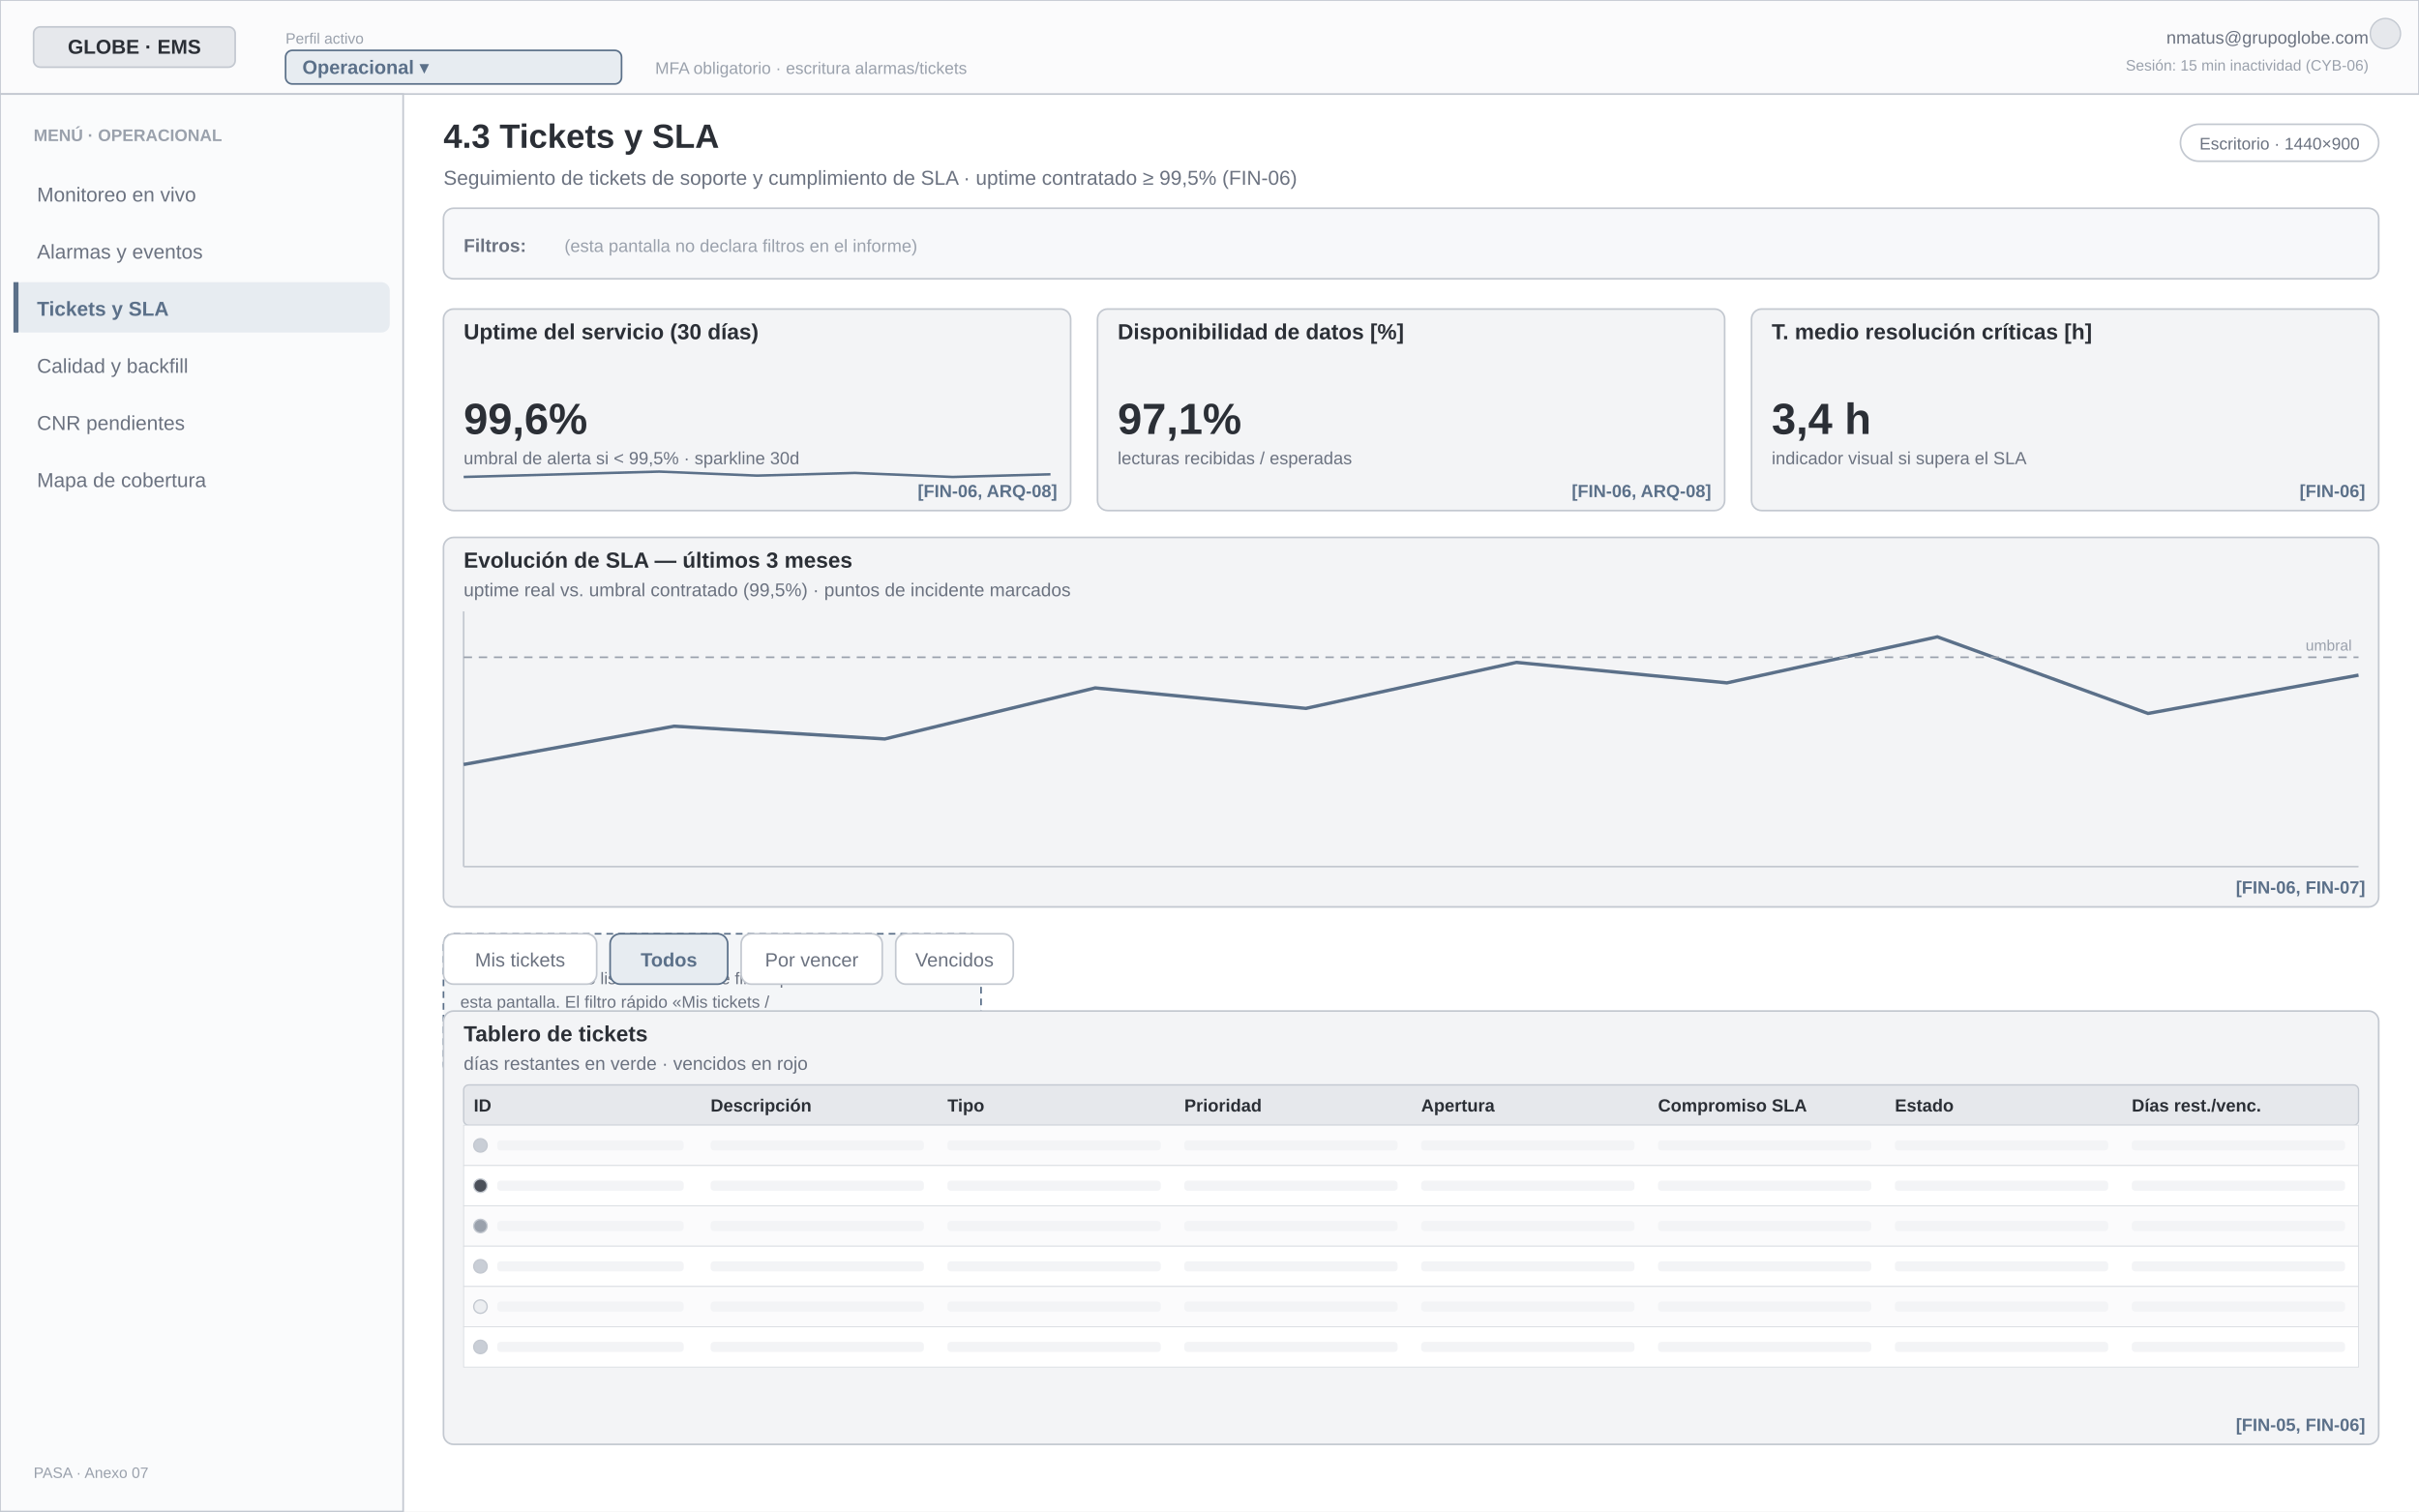
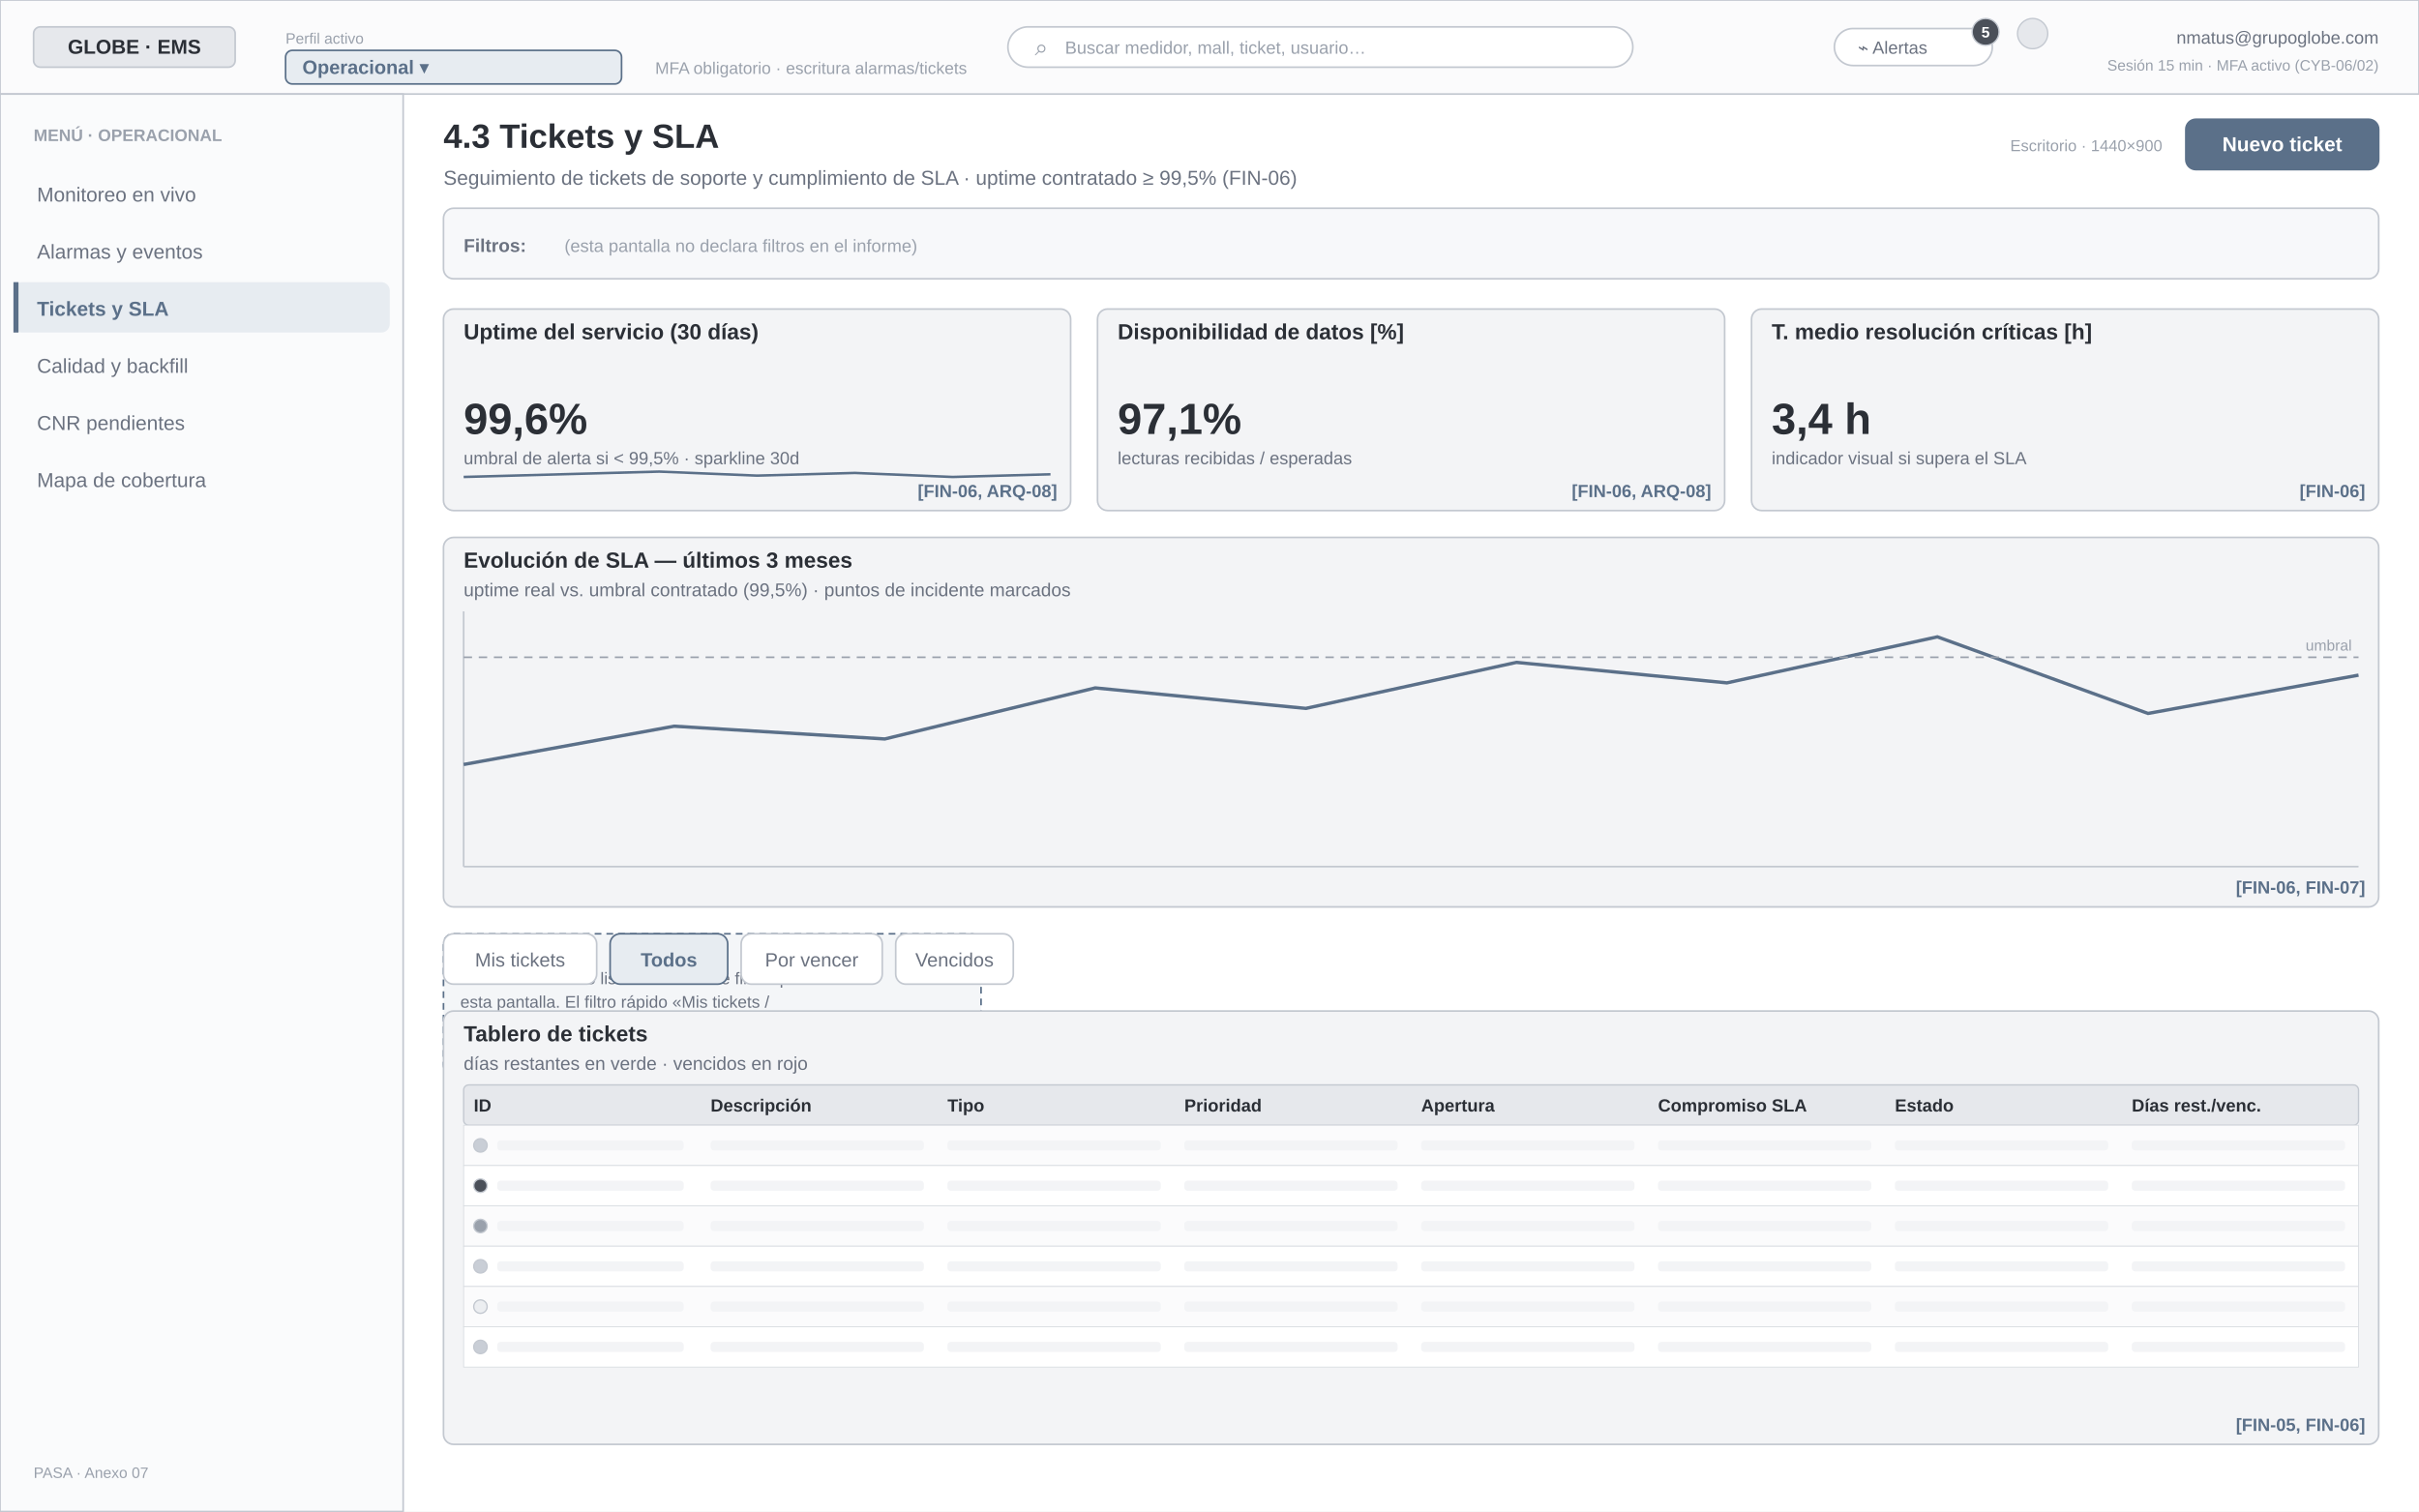
<svg xmlns="http://www.w3.org/2000/svg" viewBox="0 0 1440 900" width="1440" height="900" font-family="'Segoe UI', 'Helvetica Neue', Arial, sans-serif">
  <rect x="0" y="0" width="1440" height="900" rx="0" fill="#ffffff" stroke="none" stroke-width="1" />
  <rect x="0" y="0" width="1440" height="56" rx="0" fill="#fbfbfc" stroke="#c3c8d0" stroke-width="1" />
  <rect x="20" y="16" width="120" height="24" rx="4" fill="#e6e8ec" stroke="#c3c8d0" stroke-width="1" />
  <text x="80" y="32" font-family="'Segoe UI', 'Helvetica Neue', Arial, sans-serif" font-size="12" fill="#2b2f36" font-weight="700" text-anchor="middle">GLOBE · EMS</text>
  <text x="170" y="26" font-family="'Segoe UI', 'Helvetica Neue', Arial, sans-serif" font-size="9" fill="#9aa1ac" font-weight="normal" text-anchor="start">Perfil activo</text>
  <rect x="170" y="30" width="200" height="20" rx="4" fill="#e7ecf1" stroke="#5b7089" stroke-width="1" />
  <text x="180" y="44" font-family="'Segoe UI', 'Helvetica Neue', Arial, sans-serif" font-size="11.5" fill="#5b7089" font-weight="600" text-anchor="start">Operacional  ▾</text>
  <text x="390" y="44" font-family="'Segoe UI', 'Helvetica Neue', Arial, sans-serif" font-size="10" fill="#9aa1ac" font-weight="normal" text-anchor="start">MFA obligatorio · escritura alarmas/tickets</text>
-   <text x="1410" y="26" font-family="'Segoe UI', 'Helvetica Neue', Arial, sans-serif" font-size="10.5" fill="#6b7280" font-weight="normal" text-anchor="end">nmatus@grupoglobe.com</text>
-   <text x="1410" y="42" font-family="'Segoe UI', 'Helvetica Neue', Arial, sans-serif" font-size="9" fill="#9aa1ac" font-weight="normal" text-anchor="end">Sesión: 15 min inactividad (CYB-06)</text>
-   <circle cx="1420" cy="20" r="9" fill="#e6e8ec" stroke="#c3c8d0" stroke-width="0.8" />
+   <rect x="600" y="16" width="372" height="24" rx="12" fill="#ffffff" stroke="#c3c8d0" stroke-width="1" />
+   <text x="616" y="33" font-family="'Segoe UI', 'Helvetica Neue', Arial, sans-serif" font-size="14" fill="#9aa1ac" font-weight="normal" text-anchor="start">⌕</text>
+   <text x="634" y="32" font-family="'Segoe UI', 'Helvetica Neue', Arial, sans-serif" font-size="10.5" fill="#9aa1ac" font-weight="normal" text-anchor="start">Buscar medidor, mall, ticket, usuario…</text>
+   <rect x="1092" y="17" width="94" height="22" rx="11" fill="#ffffff" stroke="#c3c8d0" stroke-width="1" />
+   <text x="1106" y="32" font-family="'Segoe UI', 'Helvetica Neue', Arial, sans-serif" font-size="10.5" fill="#6b7280" font-weight="normal" text-anchor="start">⌁ Alertas</text>
+   <circle cx="1182" cy="19" r="8" fill="#4b5059" stroke="#c3c8d0" stroke-width="0.8" />
+   <text x="1182" y="22.3" font-family="'Segoe UI', 'Helvetica Neue', Arial, sans-serif" font-size="9" fill="#ffffff" font-weight="700" text-anchor="middle">5</text>
+   <circle cx="1210" cy="20" r="9" fill="#e6e8ec" stroke="#c3c8d0" stroke-width="0.8" />
+   <text x="1416" y="26" font-family="'Segoe UI', 'Helvetica Neue', Arial, sans-serif" font-size="10.5" fill="#6b7280" font-weight="normal" text-anchor="end">nmatus@grupoglobe.com</text>
+   <text x="1416" y="42" font-family="'Segoe UI', 'Helvetica Neue', Arial, sans-serif" font-size="9" fill="#9aa1ac" font-weight="normal" text-anchor="end">Sesión 15 min · MFA activo (CYB-06/02)</text>
  <rect x="0" y="56" width="240" height="844" rx="0" fill="#fafbfc" stroke="#c3c8d0" stroke-width="1" />
  <text x="20" y="84" font-family="'Segoe UI', 'Helvetica Neue', Arial, sans-serif" font-size="10" fill="#9aa1ac" font-weight="700" text-anchor="start">MENÚ · OPERACIONAL</text>
  <text x="22" y="120" font-family="'Segoe UI', 'Helvetica Neue', Arial, sans-serif" font-size="12" fill="#6b7280" font-weight="normal" text-anchor="start">Monitoreo en vivo</text>
  <text x="22" y="154" font-family="'Segoe UI', 'Helvetica Neue', Arial, sans-serif" font-size="12" fill="#6b7280" font-weight="normal" text-anchor="start">Alarmas y eventos</text>
  <rect x="8" y="168" width="224" height="30" rx="5" fill="#e7ecf1" stroke="none" stroke-width="1" />
  <rect x="8" y="168" width="3" height="30" rx="0" fill="#5b7089" stroke="none" stroke-width="1" />
  <text x="22" y="188" font-family="'Segoe UI', 'Helvetica Neue', Arial, sans-serif" font-size="12" fill="#5b7089" font-weight="700" text-anchor="start">Tickets y SLA</text>
  <text x="22" y="222" font-family="'Segoe UI', 'Helvetica Neue', Arial, sans-serif" font-size="12" fill="#6b7280" font-weight="normal" text-anchor="start">Calidad y backfill</text>
  <text x="22" y="256" font-family="'Segoe UI', 'Helvetica Neue', Arial, sans-serif" font-size="12" fill="#6b7280" font-weight="normal" text-anchor="start">CNR pendientes</text>
  <text x="22" y="290" font-family="'Segoe UI', 'Helvetica Neue', Arial, sans-serif" font-size="12" fill="#6b7280" font-weight="normal" text-anchor="start">Mapa de cobertura</text>
  <text x="20" y="880" font-family="'Segoe UI', 'Helvetica Neue', Arial, sans-serif" font-size="9" fill="#9aa1ac" font-weight="normal" text-anchor="start">PASA · Anexo 07</text>
  <text x="264" y="88" font-family="'Segoe UI', 'Helvetica Neue', Arial, sans-serif" font-size="20" fill="#2b2f36" font-weight="700" text-anchor="start">4.3  Tickets y SLA</text>
-   <rect x="1298" y="74" width="118" height="22" rx="11" fill="#ffffff" stroke="#c3c8d0" stroke-width="1" />
-   <text x="1357" y="89" font-family="'Segoe UI', 'Helvetica Neue', Arial, sans-serif" font-size="10" fill="#6b7280" font-weight="normal" text-anchor="middle">Escritorio · 1440×900</text>
+   <rect x="1301.2" y="71" width="114.8" height="30" rx="6" fill="#5b7089" stroke="#5b7089" stroke-width="1" />
+   <text x="1358.6" y="90" font-family="'Segoe UI', 'Helvetica Neue', Arial, sans-serif" font-size="12" fill="#ffffff" font-weight="700" text-anchor="middle">Nuevo ticket</text>
+   <text x="1287.2" y="90" font-family="'Segoe UI', 'Helvetica Neue', Arial, sans-serif" font-size="9.5" fill="#9aa1ac" font-weight="normal" text-anchor="end">Escritorio · 1440×900</text>
  <text x="264" y="110" font-family="'Segoe UI', 'Helvetica Neue', Arial, sans-serif" font-size="12" fill="#6b7280" font-weight="normal" text-anchor="start">Seguimiento de tickets de soporte y cumplimiento de SLA · uptime contratado ≥ 99,5% (FIN-06)</text>
  <rect x="264" y="124" width="1152" height="42" rx="6" fill="#f7f8fa" stroke="#c3c8d0" stroke-width="1" />
  <text x="276" y="150" font-family="'Segoe UI', 'Helvetica Neue', Arial, sans-serif" font-size="11" fill="#6b7280" font-weight="700" text-anchor="start">Filtros:</text>
  <text x="336" y="150" font-family="'Segoe UI', 'Helvetica Neue', Arial, sans-serif" font-size="10.5" fill="#9aa1ac" font-weight="normal" text-anchor="start">(esta pantalla no declara filtros en el informe)</text>
  <rect x="264" y="556" width="320" height="84" rx="6" fill="#f4f6f8" stroke="#5b7089" stroke-width="1" stroke-dasharray="4 3" />
  <text x="274" y="572" font-family="'Segoe UI', 'Helvetica Neue', Arial, sans-serif" font-size="10" fill="#5b7089" font-weight="700" text-anchor="start">⚑ Nota</text>
  <text x="274" y="586" font-family="'Segoe UI', 'Helvetica Neue', Arial, sans-serif" font-size="10" fill="#6b7280" font-weight="normal" text-anchor="start">El informe v2.0 no lista una barra de filtros para</text>
  <text x="274" y="600" font-family="'Segoe UI', 'Helvetica Neue', Arial, sans-serif" font-size="10" fill="#6b7280" font-weight="normal" text-anchor="start">esta pantalla. El filtro rápido «Mis tickets /</text>
  <text x="274" y="614" font-family="'Segoe UI', 'Helvetica Neue', Arial, sans-serif" font-size="10" fill="#6b7280" font-weight="normal" text-anchor="start">Todos / Por vencer / Vencidos» descrito en el</text>
  <text x="274" y="628" font-family="'Segoe UI', 'Helvetica Neue', Arial, sans-serif" font-size="10" fill="#6b7280" font-weight="normal" text-anchor="start">componente Tablero de tickets se representa como</text>
  <text x="274" y="642" font-family="'Segoe UI', 'Helvetica Neue', Arial, sans-serif" font-size="10" fill="#6b7280" font-weight="normal" text-anchor="start">pestañas sobre la tabla, no en la barra superior.</text>
  <rect x="264.0" y="184" width="373.333" height="120" rx="6" fill="#f3f4f6" stroke="#c3c8d0" stroke-width="1" />
  <text x="276.0" y="202" font-family="'Segoe UI', 'Helvetica Neue', Arial, sans-serif" font-size="13" fill="#2b2f36" font-weight="700" text-anchor="start">Uptime del servicio (30 días)</text>
  <text x="276.0" y="258.4" font-family="'Segoe UI', 'Helvetica Neue', Arial, sans-serif" font-size="26" fill="#2b2f36" font-weight="700" text-anchor="start">99,6%</text>
  <text x="276.0" y="276.4" font-family="'Segoe UI', 'Helvetica Neue', Arial, sans-serif" font-size="10.5" fill="#6b7280" font-weight="normal" text-anchor="start">umbral de alerta si &lt; 99,5% · sparkline 30d</text>
  <polyline points="276.0,284.0 334.222,282.4 392.444,280.8 450.667,283.2 508.889,281.6 567.111,284.0 625.333,282.4" fill="none" stroke="#5b7089" stroke-width="1.5" />
  <text x="629.333" y="296" font-family="'Segoe UI', 'Helvetica Neue', Arial, sans-serif" font-size="10.5" fill="#5b7089" font-weight="600" text-anchor="end">[FIN-06, ARQ-08]</text>
  <rect x="653.333" y="184" width="373.333" height="120" rx="6" fill="#f3f4f6" stroke="#c3c8d0" stroke-width="1" />
  <text x="665.333" y="202" font-family="'Segoe UI', 'Helvetica Neue', Arial, sans-serif" font-size="13" fill="#2b2f36" font-weight="700" text-anchor="start">Disponibilidad de datos [%]</text>
  <text x="665.333" y="258.4" font-family="'Segoe UI', 'Helvetica Neue', Arial, sans-serif" font-size="26" fill="#2b2f36" font-weight="700" text-anchor="start">97,1%</text>
  <text x="665.333" y="276.4" font-family="'Segoe UI', 'Helvetica Neue', Arial, sans-serif" font-size="10.5" fill="#6b7280" font-weight="normal" text-anchor="start">lecturas recibidas / esperadas</text>
  <text x="1018.667" y="296" font-family="'Segoe UI', 'Helvetica Neue', Arial, sans-serif" font-size="10.5" fill="#5b7089" font-weight="600" text-anchor="end">[FIN-06, ARQ-08]</text>
  <rect x="1042.667" y="184" width="373.333" height="120" rx="6" fill="#f3f4f6" stroke="#c3c8d0" stroke-width="1" />
  <text x="1054.667" y="202" font-family="'Segoe UI', 'Helvetica Neue', Arial, sans-serif" font-size="13" fill="#2b2f36" font-weight="700" text-anchor="start">T. medio resolución críticas [h]</text>
  <text x="1054.667" y="258.4" font-family="'Segoe UI', 'Helvetica Neue', Arial, sans-serif" font-size="26" fill="#2b2f36" font-weight="700" text-anchor="start">3,4 h</text>
  <text x="1054.667" y="276.4" font-family="'Segoe UI', 'Helvetica Neue', Arial, sans-serif" font-size="10.5" fill="#6b7280" font-weight="normal" text-anchor="start">indicador visual si supera el SLA</text>
  <text x="1408" y="296" font-family="'Segoe UI', 'Helvetica Neue', Arial, sans-serif" font-size="10.5" fill="#5b7089" font-weight="600" text-anchor="end">[FIN-06]</text>
  <rect x="264.0" y="320" width="1152.0" height="220" rx="6" fill="#f3f4f6" stroke="#c3c8d0" stroke-width="1" />
  <text x="276.0" y="338" font-family="'Segoe UI', 'Helvetica Neue', Arial, sans-serif" font-size="13" fill="#2b2f36" font-weight="700" text-anchor="start">Evolución de SLA — últimos 3 meses</text>
  <text x="276.0" y="355" font-family="'Segoe UI', 'Helvetica Neue', Arial, sans-serif" font-size="11" fill="#6b7280" font-weight="normal" text-anchor="start">uptime real vs. umbral contratado (99,5%) · puntos de incidente marcados</text>
  <line x1="276.0" y1="516" x2="1404.0" y2="516" stroke="#c3c8d0" stroke-width="1" />
  <line x1="276.0" y1="364" x2="276.0" y2="516" stroke="#c3c8d0" stroke-width="1" />
  <polyline points="276.0,455.2 401.3,432.4 526.7,440.0 652.0,409.6 777.3,421.8 902.7,394.4 1028.0,406.6 1153.3,379.2 1278.7,424.8 1404.0,402.0" fill="none" stroke="#5b7089" stroke-width="2" />
  <line x1="276.0" y1="391.36" x2="1404.0" y2="391.36" stroke="#9aa1ac" stroke-width="1" stroke-dasharray="5 4" />
  <text x="1400.0" y="387.36" font-family="'Segoe UI', 'Helvetica Neue', Arial, sans-serif" font-size="9" fill="#9aa1ac" font-weight="normal" text-anchor="end">umbral</text>
  <text x="1408.0" y="532" font-family="'Segoe UI', 'Helvetica Neue', Arial, sans-serif" font-size="10.5" fill="#5b7089" font-weight="600" text-anchor="end">[FIN-06, FIN-07]</text>
  <rect x="264.0" y="556" width="91.2" height="30" rx="6" fill="#ffffff" stroke="#c3c8d0" stroke-width="1" />
  <text x="309.6" y="575.5" font-family="'Segoe UI', 'Helvetica Neue', Arial, sans-serif" font-size="11.5" fill="#6b7280" font-weight="normal" text-anchor="middle">Mis tickets</text>
  <rect x="363.2" y="556" width="70" height="30" rx="6" fill="#e7ecf1" stroke="#5b7089" stroke-width="1" />
  <text x="398.2" y="575.5" font-family="'Segoe UI', 'Helvetica Neue', Arial, sans-serif" font-size="11.5" fill="#5b7089" font-weight="600" text-anchor="middle">Todos</text>
  <rect x="441.2" y="556" width="84.0" height="30" rx="6" fill="#ffffff" stroke="#c3c8d0" stroke-width="1" />
  <text x="483.2" y="575.5" font-family="'Segoe UI', 'Helvetica Neue', Arial, sans-serif" font-size="11.5" fill="#6b7280" font-weight="normal" text-anchor="middle">Por vencer</text>
  <rect x="533.2" y="556" width="70" height="30" rx="6" fill="#ffffff" stroke="#c3c8d0" stroke-width="1" />
  <text x="568.2" y="575.5" font-family="'Segoe UI', 'Helvetica Neue', Arial, sans-serif" font-size="11.5" fill="#6b7280" font-weight="normal" text-anchor="middle">Vencidos</text>
  <rect x="264.0" y="602" width="1152.0" height="258" rx="6" fill="#f3f4f6" stroke="#c3c8d0" stroke-width="1" />
  <text x="276.0" y="620" font-family="'Segoe UI', 'Helvetica Neue', Arial, sans-serif" font-size="13" fill="#2b2f36" font-weight="700" text-anchor="start">Tablero de tickets</text>
  <text x="276.0" y="637" font-family="'Segoe UI', 'Helvetica Neue', Arial, sans-serif" font-size="11" fill="#6b7280" font-weight="normal" text-anchor="start">días restantes en verde · vencidos en rojo</text>
  <rect x="276.0" y="646" width="1128.0" height="24" rx="3" fill="#e6e8ec" stroke="#c3c8d0" stroke-width="0.8" />
  <text x="282.0" y="661.84" font-family="'Segoe UI', 'Helvetica Neue', Arial, sans-serif" font-size="10.5" fill="#2b2f36" font-weight="700" text-anchor="start">ID</text>
  <text x="423.0" y="661.84" font-family="'Segoe UI', 'Helvetica Neue', Arial, sans-serif" font-size="10.5" fill="#2b2f36" font-weight="700" text-anchor="start">Descripción</text>
  <text x="564.0" y="661.84" font-family="'Segoe UI', 'Helvetica Neue', Arial, sans-serif" font-size="10.5" fill="#2b2f36" font-weight="700" text-anchor="start">Tipo</text>
  <text x="705.0" y="661.84" font-family="'Segoe UI', 'Helvetica Neue', Arial, sans-serif" font-size="10.5" fill="#2b2f36" font-weight="700" text-anchor="start">Prioridad</text>
  <text x="846.0" y="661.84" font-family="'Segoe UI', 'Helvetica Neue', Arial, sans-serif" font-size="10.5" fill="#2b2f36" font-weight="700" text-anchor="start">Apertura</text>
  <text x="987.0" y="661.84" font-family="'Segoe UI', 'Helvetica Neue', Arial, sans-serif" font-size="10.5" fill="#2b2f36" font-weight="700" text-anchor="start">Compromiso SLA</text>
  <text x="1128.0" y="661.84" font-family="'Segoe UI', 'Helvetica Neue', Arial, sans-serif" font-size="10.5" fill="#2b2f36" font-weight="700" text-anchor="start">Estado</text>
  <text x="1269.0" y="661.84" font-family="'Segoe UI', 'Helvetica Neue', Arial, sans-serif" font-size="10.5" fill="#2b2f36" font-weight="700" text-anchor="start">Días rest./venc.</text>
  <rect x="276.0" y="670" width="1128.0" height="24" rx="0" fill="#fbfbfc" stroke="#d9dce1" stroke-width="0.5" />
  <circle cx="286.0" cy="682.0" r="4" fill="#c9ced6" stroke="#c3c8d0" stroke-width="0.8" />
  <rect x="296.0" y="679.0" width="111.0" height="6" rx="2" fill="#f3f4f6" stroke="none" stroke-width="1" />
  <rect x="423.0" y="679.0" width="127.0" height="6" rx="2" fill="#f3f4f6" stroke="none" stroke-width="1" />
  <rect x="564.0" y="679.0" width="127.0" height="6" rx="2" fill="#f3f4f6" stroke="none" stroke-width="1" />
  <rect x="705.0" y="679.0" width="127.0" height="6" rx="2" fill="#f3f4f6" stroke="none" stroke-width="1" />
  <rect x="846.0" y="679.0" width="127.0" height="6" rx="2" fill="#f3f4f6" stroke="none" stroke-width="1" />
  <rect x="987.0" y="679.0" width="127.0" height="6" rx="2" fill="#f3f4f6" stroke="none" stroke-width="1" />
  <rect x="1128.0" y="679.0" width="127.0" height="6" rx="2" fill="#f3f4f6" stroke="none" stroke-width="1" />
  <rect x="1269.0" y="679.0" width="127.0" height="6" rx="2" fill="#f3f4f6" stroke="none" stroke-width="1" />
  <rect x="276.0" y="694" width="1128.0" height="24" rx="0" fill="#ffffff" stroke="#d9dce1" stroke-width="0.5" />
  <circle cx="286.0" cy="706.0" r="4" fill="#4b5059" stroke="#c3c8d0" stroke-width="0.8" />
  <rect x="296.0" y="703.0" width="111.0" height="6" rx="2" fill="#f3f4f6" stroke="none" stroke-width="1" />
  <rect x="423.0" y="703.0" width="127.0" height="6" rx="2" fill="#f3f4f6" stroke="none" stroke-width="1" />
  <rect x="564.0" y="703.0" width="127.0" height="6" rx="2" fill="#f3f4f6" stroke="none" stroke-width="1" />
  <rect x="705.0" y="703.0" width="127.0" height="6" rx="2" fill="#f3f4f6" stroke="none" stroke-width="1" />
  <rect x="846.0" y="703.0" width="127.0" height="6" rx="2" fill="#f3f4f6" stroke="none" stroke-width="1" />
  <rect x="987.0" y="703.0" width="127.0" height="6" rx="2" fill="#f3f4f6" stroke="none" stroke-width="1" />
  <rect x="1128.0" y="703.0" width="127.0" height="6" rx="2" fill="#f3f4f6" stroke="none" stroke-width="1" />
  <rect x="1269.0" y="703.0" width="127.0" height="6" rx="2" fill="#f3f4f6" stroke="none" stroke-width="1" />
  <rect x="276.0" y="718" width="1128.0" height="24" rx="0" fill="#fbfbfc" stroke="#d9dce1" stroke-width="0.5" />
  <circle cx="286.0" cy="730.0" r="4" fill="#9aa1ac" stroke="#c3c8d0" stroke-width="0.8" />
  <rect x="296.0" y="727.0" width="111.0" height="6" rx="2" fill="#f3f4f6" stroke="none" stroke-width="1" />
  <rect x="423.0" y="727.0" width="127.0" height="6" rx="2" fill="#f3f4f6" stroke="none" stroke-width="1" />
  <rect x="564.0" y="727.0" width="127.0" height="6" rx="2" fill="#f3f4f6" stroke="none" stroke-width="1" />
  <rect x="705.0" y="727.0" width="127.0" height="6" rx="2" fill="#f3f4f6" stroke="none" stroke-width="1" />
  <rect x="846.0" y="727.0" width="127.0" height="6" rx="2" fill="#f3f4f6" stroke="none" stroke-width="1" />
  <rect x="987.0" y="727.0" width="127.0" height="6" rx="2" fill="#f3f4f6" stroke="none" stroke-width="1" />
  <rect x="1128.0" y="727.0" width="127.0" height="6" rx="2" fill="#f3f4f6" stroke="none" stroke-width="1" />
  <rect x="1269.0" y="727.0" width="127.0" height="6" rx="2" fill="#f3f4f6" stroke="none" stroke-width="1" />
  <rect x="276.0" y="742" width="1128.0" height="24" rx="0" fill="#ffffff" stroke="#d9dce1" stroke-width="0.5" />
  <circle cx="286.0" cy="754.0" r="4" fill="#c9ced6" stroke="#c3c8d0" stroke-width="0.8" />
  <rect x="296.0" y="751.0" width="111.0" height="6" rx="2" fill="#f3f4f6" stroke="none" stroke-width="1" />
  <rect x="423.0" y="751.0" width="127.0" height="6" rx="2" fill="#f3f4f6" stroke="none" stroke-width="1" />
  <rect x="564.0" y="751.0" width="127.0" height="6" rx="2" fill="#f3f4f6" stroke="none" stroke-width="1" />
  <rect x="705.0" y="751.0" width="127.0" height="6" rx="2" fill="#f3f4f6" stroke="none" stroke-width="1" />
  <rect x="846.0" y="751.0" width="127.0" height="6" rx="2" fill="#f3f4f6" stroke="none" stroke-width="1" />
  <rect x="987.0" y="751.0" width="127.0" height="6" rx="2" fill="#f3f4f6" stroke="none" stroke-width="1" />
  <rect x="1128.0" y="751.0" width="127.0" height="6" rx="2" fill="#f3f4f6" stroke="none" stroke-width="1" />
  <rect x="1269.0" y="751.0" width="127.0" height="6" rx="2" fill="#f3f4f6" stroke="none" stroke-width="1" />
  <rect x="276.0" y="766" width="1128.0" height="24" rx="0" fill="#fbfbfc" stroke="#d9dce1" stroke-width="0.5" />
  <circle cx="286.0" cy="778.0" r="4" fill="#eceef1" stroke="#c3c8d0" stroke-width="0.8" />
  <rect x="296.0" y="775.0" width="111.0" height="6" rx="2" fill="#f3f4f6" stroke="none" stroke-width="1" />
  <rect x="423.0" y="775.0" width="127.0" height="6" rx="2" fill="#f3f4f6" stroke="none" stroke-width="1" />
  <rect x="564.0" y="775.0" width="127.0" height="6" rx="2" fill="#f3f4f6" stroke="none" stroke-width="1" />
  <rect x="705.0" y="775.0" width="127.0" height="6" rx="2" fill="#f3f4f6" stroke="none" stroke-width="1" />
  <rect x="846.0" y="775.0" width="127.0" height="6" rx="2" fill="#f3f4f6" stroke="none" stroke-width="1" />
  <rect x="987.0" y="775.0" width="127.0" height="6" rx="2" fill="#f3f4f6" stroke="none" stroke-width="1" />
  <rect x="1128.0" y="775.0" width="127.0" height="6" rx="2" fill="#f3f4f6" stroke="none" stroke-width="1" />
  <rect x="1269.0" y="775.0" width="127.0" height="6" rx="2" fill="#f3f4f6" stroke="none" stroke-width="1" />
  <rect x="276.0" y="790" width="1128.0" height="24" rx="0" fill="#ffffff" stroke="#d9dce1" stroke-width="0.5" />
  <circle cx="286.0" cy="802.0" r="4" fill="#c9ced6" stroke="#c3c8d0" stroke-width="0.8" />
  <rect x="296.0" y="799.0" width="111.0" height="6" rx="2" fill="#f3f4f6" stroke="none" stroke-width="1" />
  <rect x="423.0" y="799.0" width="127.0" height="6" rx="2" fill="#f3f4f6" stroke="none" stroke-width="1" />
  <rect x="564.0" y="799.0" width="127.0" height="6" rx="2" fill="#f3f4f6" stroke="none" stroke-width="1" />
  <rect x="705.0" y="799.0" width="127.0" height="6" rx="2" fill="#f3f4f6" stroke="none" stroke-width="1" />
  <rect x="846.0" y="799.0" width="127.0" height="6" rx="2" fill="#f3f4f6" stroke="none" stroke-width="1" />
  <rect x="987.0" y="799.0" width="127.0" height="6" rx="2" fill="#f3f4f6" stroke="none" stroke-width="1" />
  <rect x="1128.0" y="799.0" width="127.0" height="6" rx="2" fill="#f3f4f6" stroke="none" stroke-width="1" />
  <rect x="1269.0" y="799.0" width="127.0" height="6" rx="2" fill="#f3f4f6" stroke="none" stroke-width="1" />
  <text x="1408.0" y="852" font-family="'Segoe UI', 'Helvetica Neue', Arial, sans-serif" font-size="10.5" fill="#5b7089" font-weight="600" text-anchor="end">[FIN-05, FIN-06]</text>
</svg>
